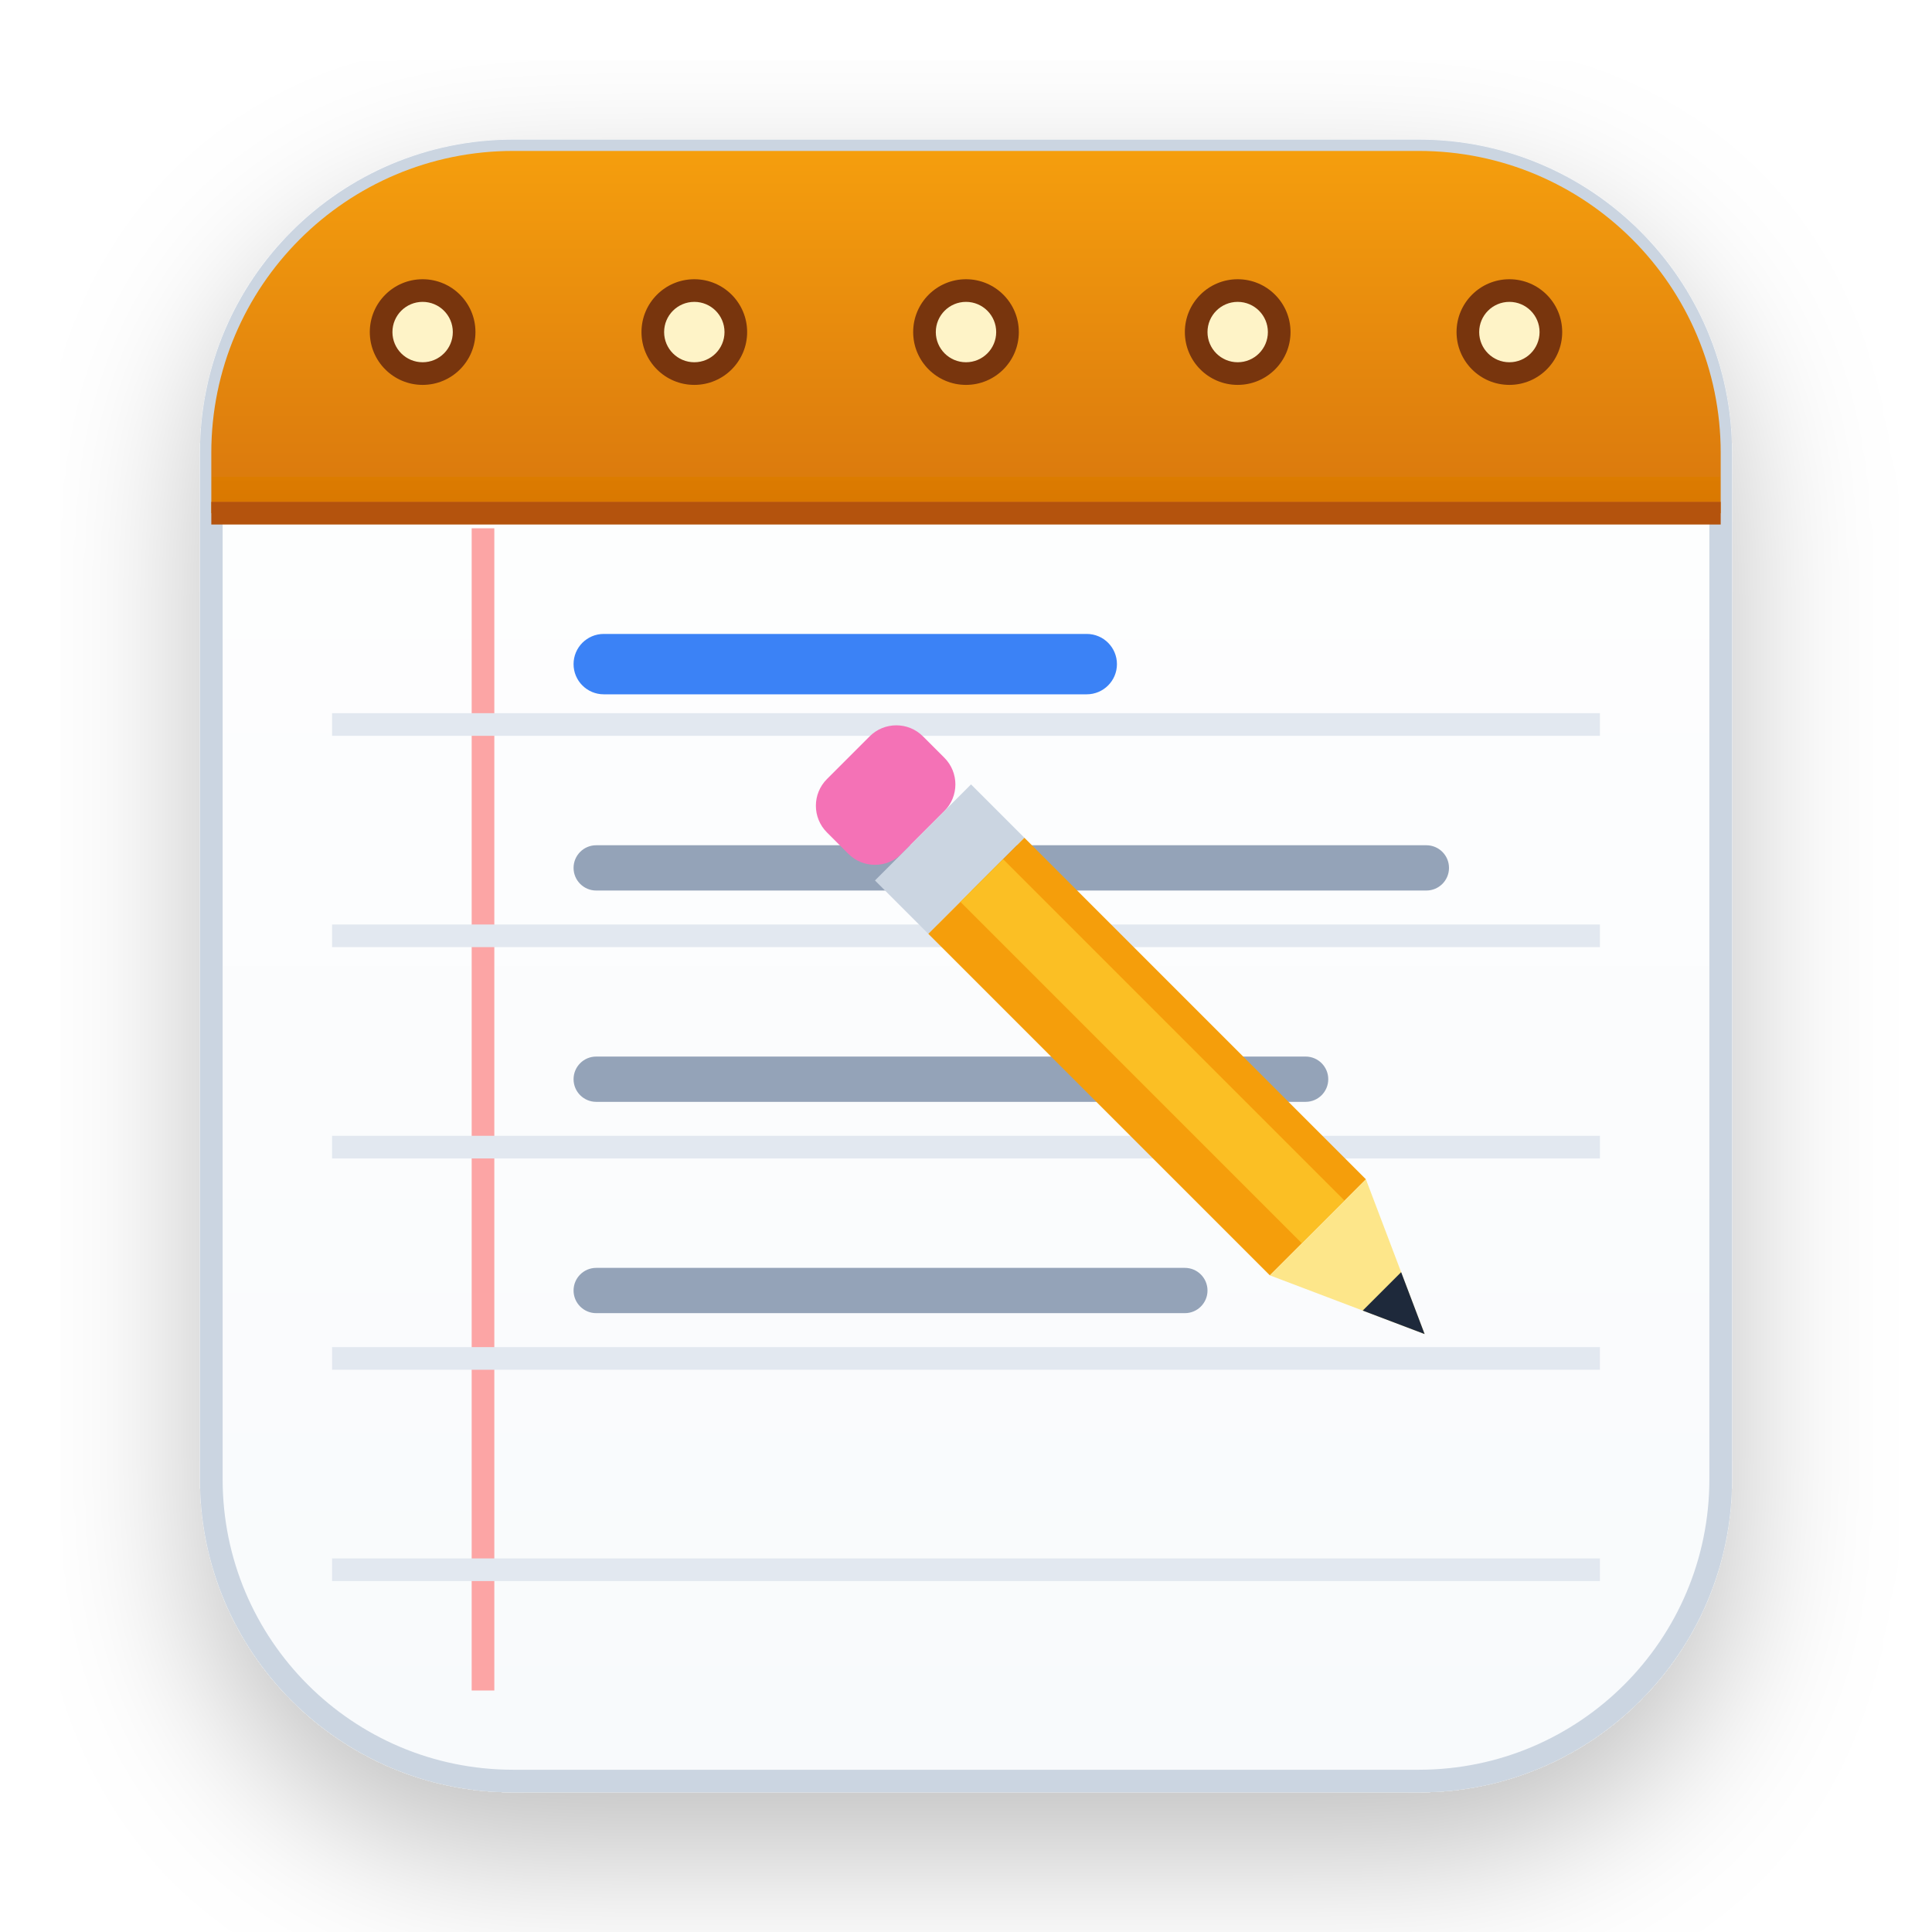
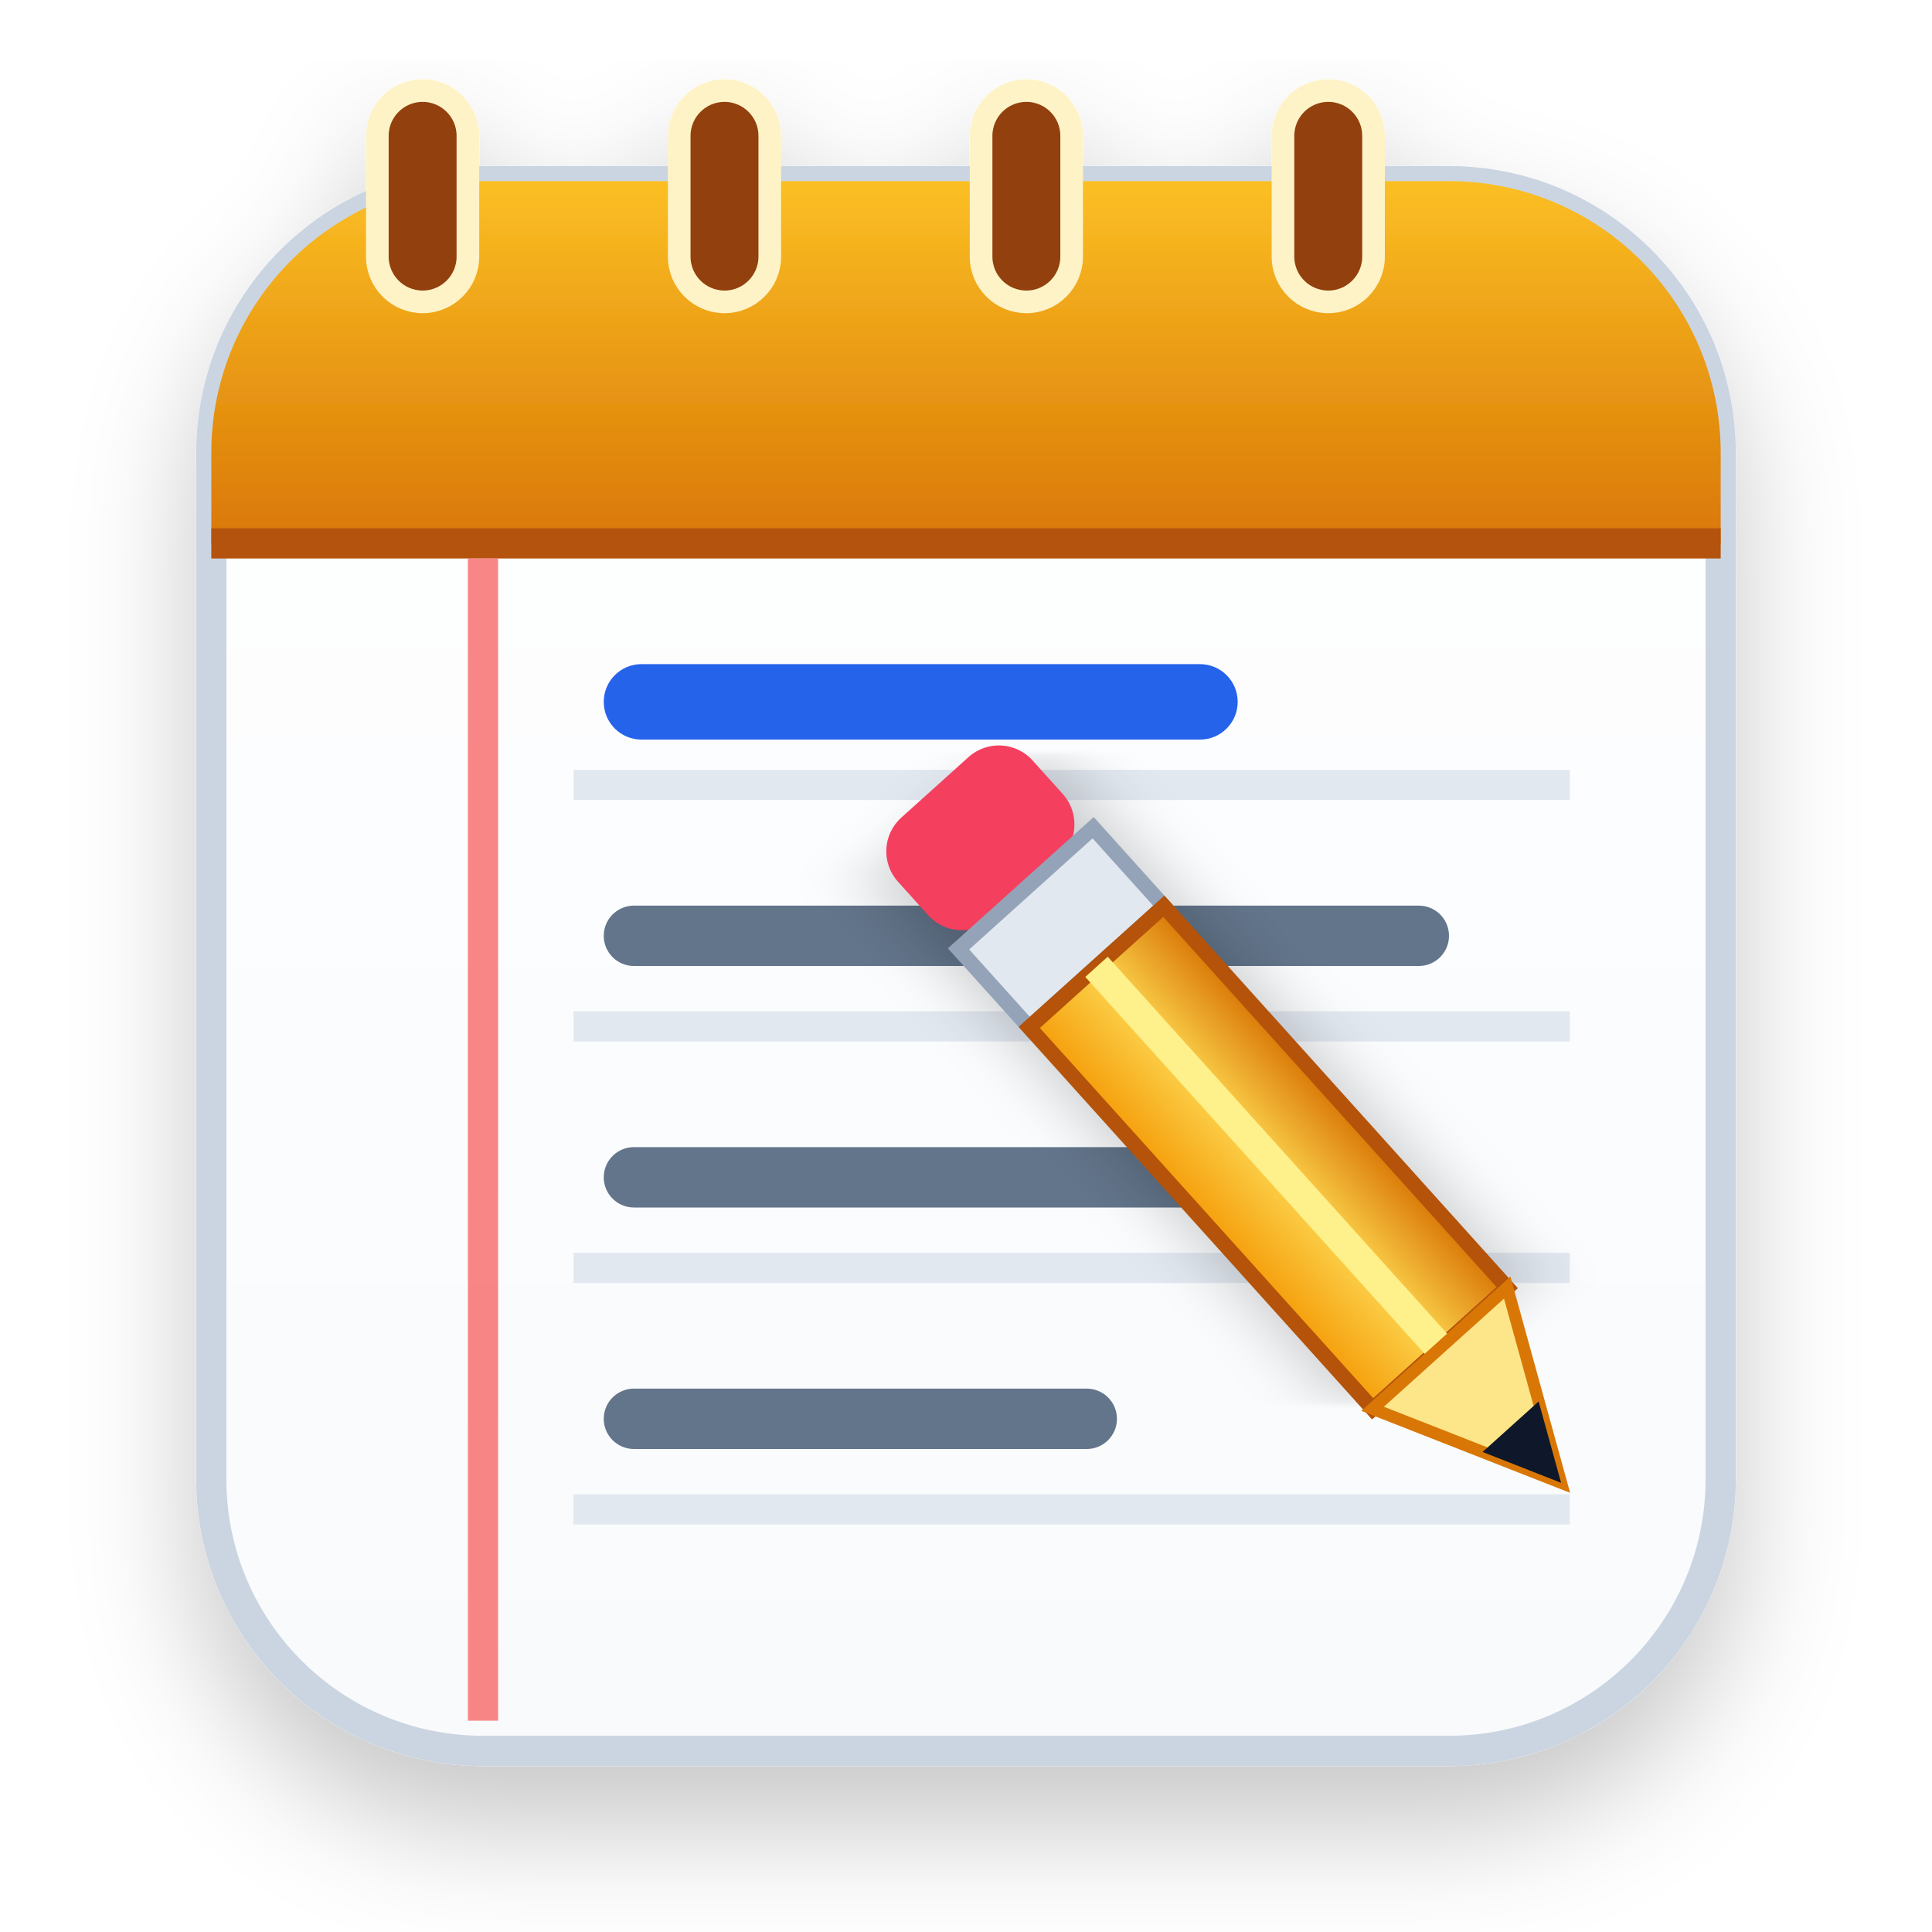
<svg xmlns="http://www.w3.org/2000/svg" viewBox="0 0 128 128" width="100%" height="100%">
  <defs>
-     <filter id="shadow" x="-10%" y="-10%" width="130%" height="130%">
-       <feDropShadow dx="0" dy="4" stdDeviation="5" flood-color="#000000" flood-opacity="0.25" />
+     <filter id="crispShadow" x="-10%" y="-10%" width="130%" height="130%">
+       <feDropShadow dx="0" dy="4" stdDeviation="4" flood-color="#000000" flood-opacity="0.22" />
    </filter>
-     <linearGradient id="headerGrad" x1="0%" y1="0%" x2="0%" y2="100%">
-       <stop offset="0%" stop-color="#F59E0B" />
+     <linearGradient id="memoHeaderGrad" x1="0%" y1="0%" x2="0%" y2="100%">
+       <stop offset="0%" stop-color="#FBBF24" />
      <stop offset="100%" stop-color="#D97706" />
    </linearGradient>
-     <linearGradient id="paperGrad" x1="0%" y1="0%" x2="0%" y2="100%">
+     <linearGradient id="memoPaperGrad" x1="0%" y1="0%" x2="0%" y2="100%">
      <stop offset="0%" stop-color="#FFFFFF" />
      <stop offset="100%" stop-color="#F8FAFC" />
    </linearGradient>
+     <linearGradient id="pencilWoodGrad" x1="0%" y1="0%" x2="100%" y2="0%">
+       <stop offset="0%" stop-color="#F59E0B" />
+       <stop offset="50%" stop-color="#FCD34D" />
+       <stop offset="100%" stop-color="#D97706" />
+     </linearGradient>
  </defs>
-   <g filter="url(#shadow)">
-     <rect x="14" y="10" width="100" height="108" rx="20" fill="url(#paperGrad)" stroke="#CBD5E1" stroke-width="1.5" />
-     <path d="M 14 30 L 14 30 A 20 20 0 0 1 34 10 L 94 10 A 20 20 0 0 1 114 30 L 114 34 L 14 34 Z" fill="url(#headerGrad)" />
-     <line x1="14" y1="34" x2="114" y2="34" stroke="#B45309" stroke-width="1.5" />
-     <circle cx="28" cy="22" r="3.5" fill="#78350F" />
-     <circle cx="28" cy="22" r="2" fill="#FEF3C7" />
-     <circle cx="46" cy="22" r="3.5" fill="#78350F" />
-     <circle cx="46" cy="22" r="2" fill="#FEF3C7" />
-     <circle cx="64" cy="22" r="3.5" fill="#78350F" />
-     <circle cx="64" cy="22" r="2" fill="#FEF3C7" />
-     <circle cx="82" cy="22" r="3.5" fill="#78350F" />
-     <circle cx="82" cy="22" r="2" fill="#FEF3C7" />
-     <circle cx="100" cy="22" r="3.5" fill="#78350F" />
-     <circle cx="100" cy="22" r="2" fill="#FEF3C7" />
-     <line x1="32" y1="35" x2="32" y2="112" stroke="#FCA5A5" stroke-width="1.5" />
-     <line x1="22" y1="48" x2="106" y2="48" stroke="#E2E8F0" stroke-width="1.5" />
-     <line x1="22" y1="62" x2="106" y2="62" stroke="#E2E8F0" stroke-width="1.5" />
-     <line x1="22" y1="76" x2="106" y2="76" stroke="#E2E8F0" stroke-width="1.5" />
-     <line x1="22" y1="90" x2="106" y2="90" stroke="#E2E8F0" stroke-width="1.5" />
-     <line x1="22" y1="104" x2="106" y2="104" stroke="#E2E8F0" stroke-width="1.5" />
-     <rect x="38" y="42" width="36" height="4" rx="2" fill="#3B82F6" />
-     <rect x="38" y="56" width="58" height="3" rx="1.5" fill="#94A3B8" />
-     <rect x="38" y="70" width="50" height="3" rx="1.5" fill="#94A3B8" />
-     <rect x="38" y="84" width="42" height="3" rx="1.5" fill="#94A3B8" />
+   <g filter="url(#crispShadow)">
+     <rect x="14" y="12" width="100" height="104" rx="18" fill="url(#memoPaperGrad)" stroke="#CBD5E1" stroke-width="2" />
+     <path d="M 14 32 L 14 30 A 18 18 0 0 1 32 12 L 96 12 A 18 18 0 0 1 114 30 L 114 36 L 14 36 Z" fill="url(#memoHeaderGrad)" />
+     <line x1="14" y1="36" x2="114" y2="36" stroke="#B45309" stroke-width="2" />
+     <g fill="#78350F">
+       <rect x="25" y="6" width="6" height="14" rx="3" fill="#92400E" stroke="#FEF3C7" stroke-width="1.5" />
+       <rect x="45" y="6" width="6" height="14" rx="3" fill="#92400E" stroke="#FEF3C7" stroke-width="1.5" />
+       <rect x="65" y="6" width="6" height="14" rx="3" fill="#92400E" stroke="#FEF3C7" stroke-width="1.5" />
+       <rect x="85" y="6" width="6" height="14" rx="3" fill="#92400E" stroke="#FEF3C7" stroke-width="1.5" />
+     </g>
+     <line x1="32" y1="37" x2="32" y2="114" stroke="#F87171" stroke-width="2" opacity="0.85" />
+     <line x1="38" y1="52" x2="104" y2="52" stroke="#E2E8F0" stroke-width="2" />
+     <line x1="38" y1="68" x2="104" y2="68" stroke="#E2E8F0" stroke-width="2" />
+     <line x1="38" y1="84" x2="104" y2="84" stroke="#E2E8F0" stroke-width="2" />
+     <line x1="38" y1="100" x2="104" y2="100" stroke="#E2E8F0" stroke-width="2" />
+     <rect x="40" y="44" width="42" height="5" rx="2.5" fill="#2563EB" />
+     <rect x="40" y="60" width="56" height="4" rx="2" fill="#64748B" />
+     <rect x="40" y="76" width="46" height="4" rx="2" fill="#64748B" />
+     <rect x="40" y="92" width="34" height="4" rx="2" fill="#64748B" />
  </g>
-   <g transform="translate(76, 70) rotate(-45)">
-     <rect x="-4.5" y="-28" width="9" height="7" rx="2.5" fill="#F472B6" />
-     <rect x="-4.5" y="-21" width="9" height="5" fill="#CBD5E1" />
-     <rect x="-4.5" y="-16" width="9" height="32" fill="#F59E0B" />
-     <rect x="-1.5" y="-16" width="4" height="32" fill="#FBBF24" />
-     <polygon points="-4.5,16 4.5,16 0,26" fill="#FDE68A" />
-     <polygon points="-1.8,22 1.8,22 0,26" fill="#1E293B" />
+   <g transform="translate(78, 70) rotate(-42)">
+     <rect x="-7" y="-22" width="14" height="48" rx="2" fill="#000000" opacity="0.2" filter="blur(2px)" />
+     <rect x="-6" y="-24" width="12" height="9" rx="3" fill="#F43F5E" />
+     <rect x="-6" y="-15" width="12" height="7" fill="#E2E8F0" stroke="#94A3B8" stroke-width="1" />
+     <rect x="-6" y="-8" width="12" height="34" fill="url(#pencilWoodGrad)" stroke="#B45309" stroke-width="1" />
+     <line x1="0" y1="-8" x2="0" y2="26" stroke="#FEF08A" stroke-width="2" />
+     <polygon points="-6,26 6,26 0,38" fill="#FDE68A" stroke="#D97706" stroke-width="0.8" />
+     <polygon points="-2.5,33 2.5,33 0,38" fill="#0F172A" />
  </g>
</svg>
